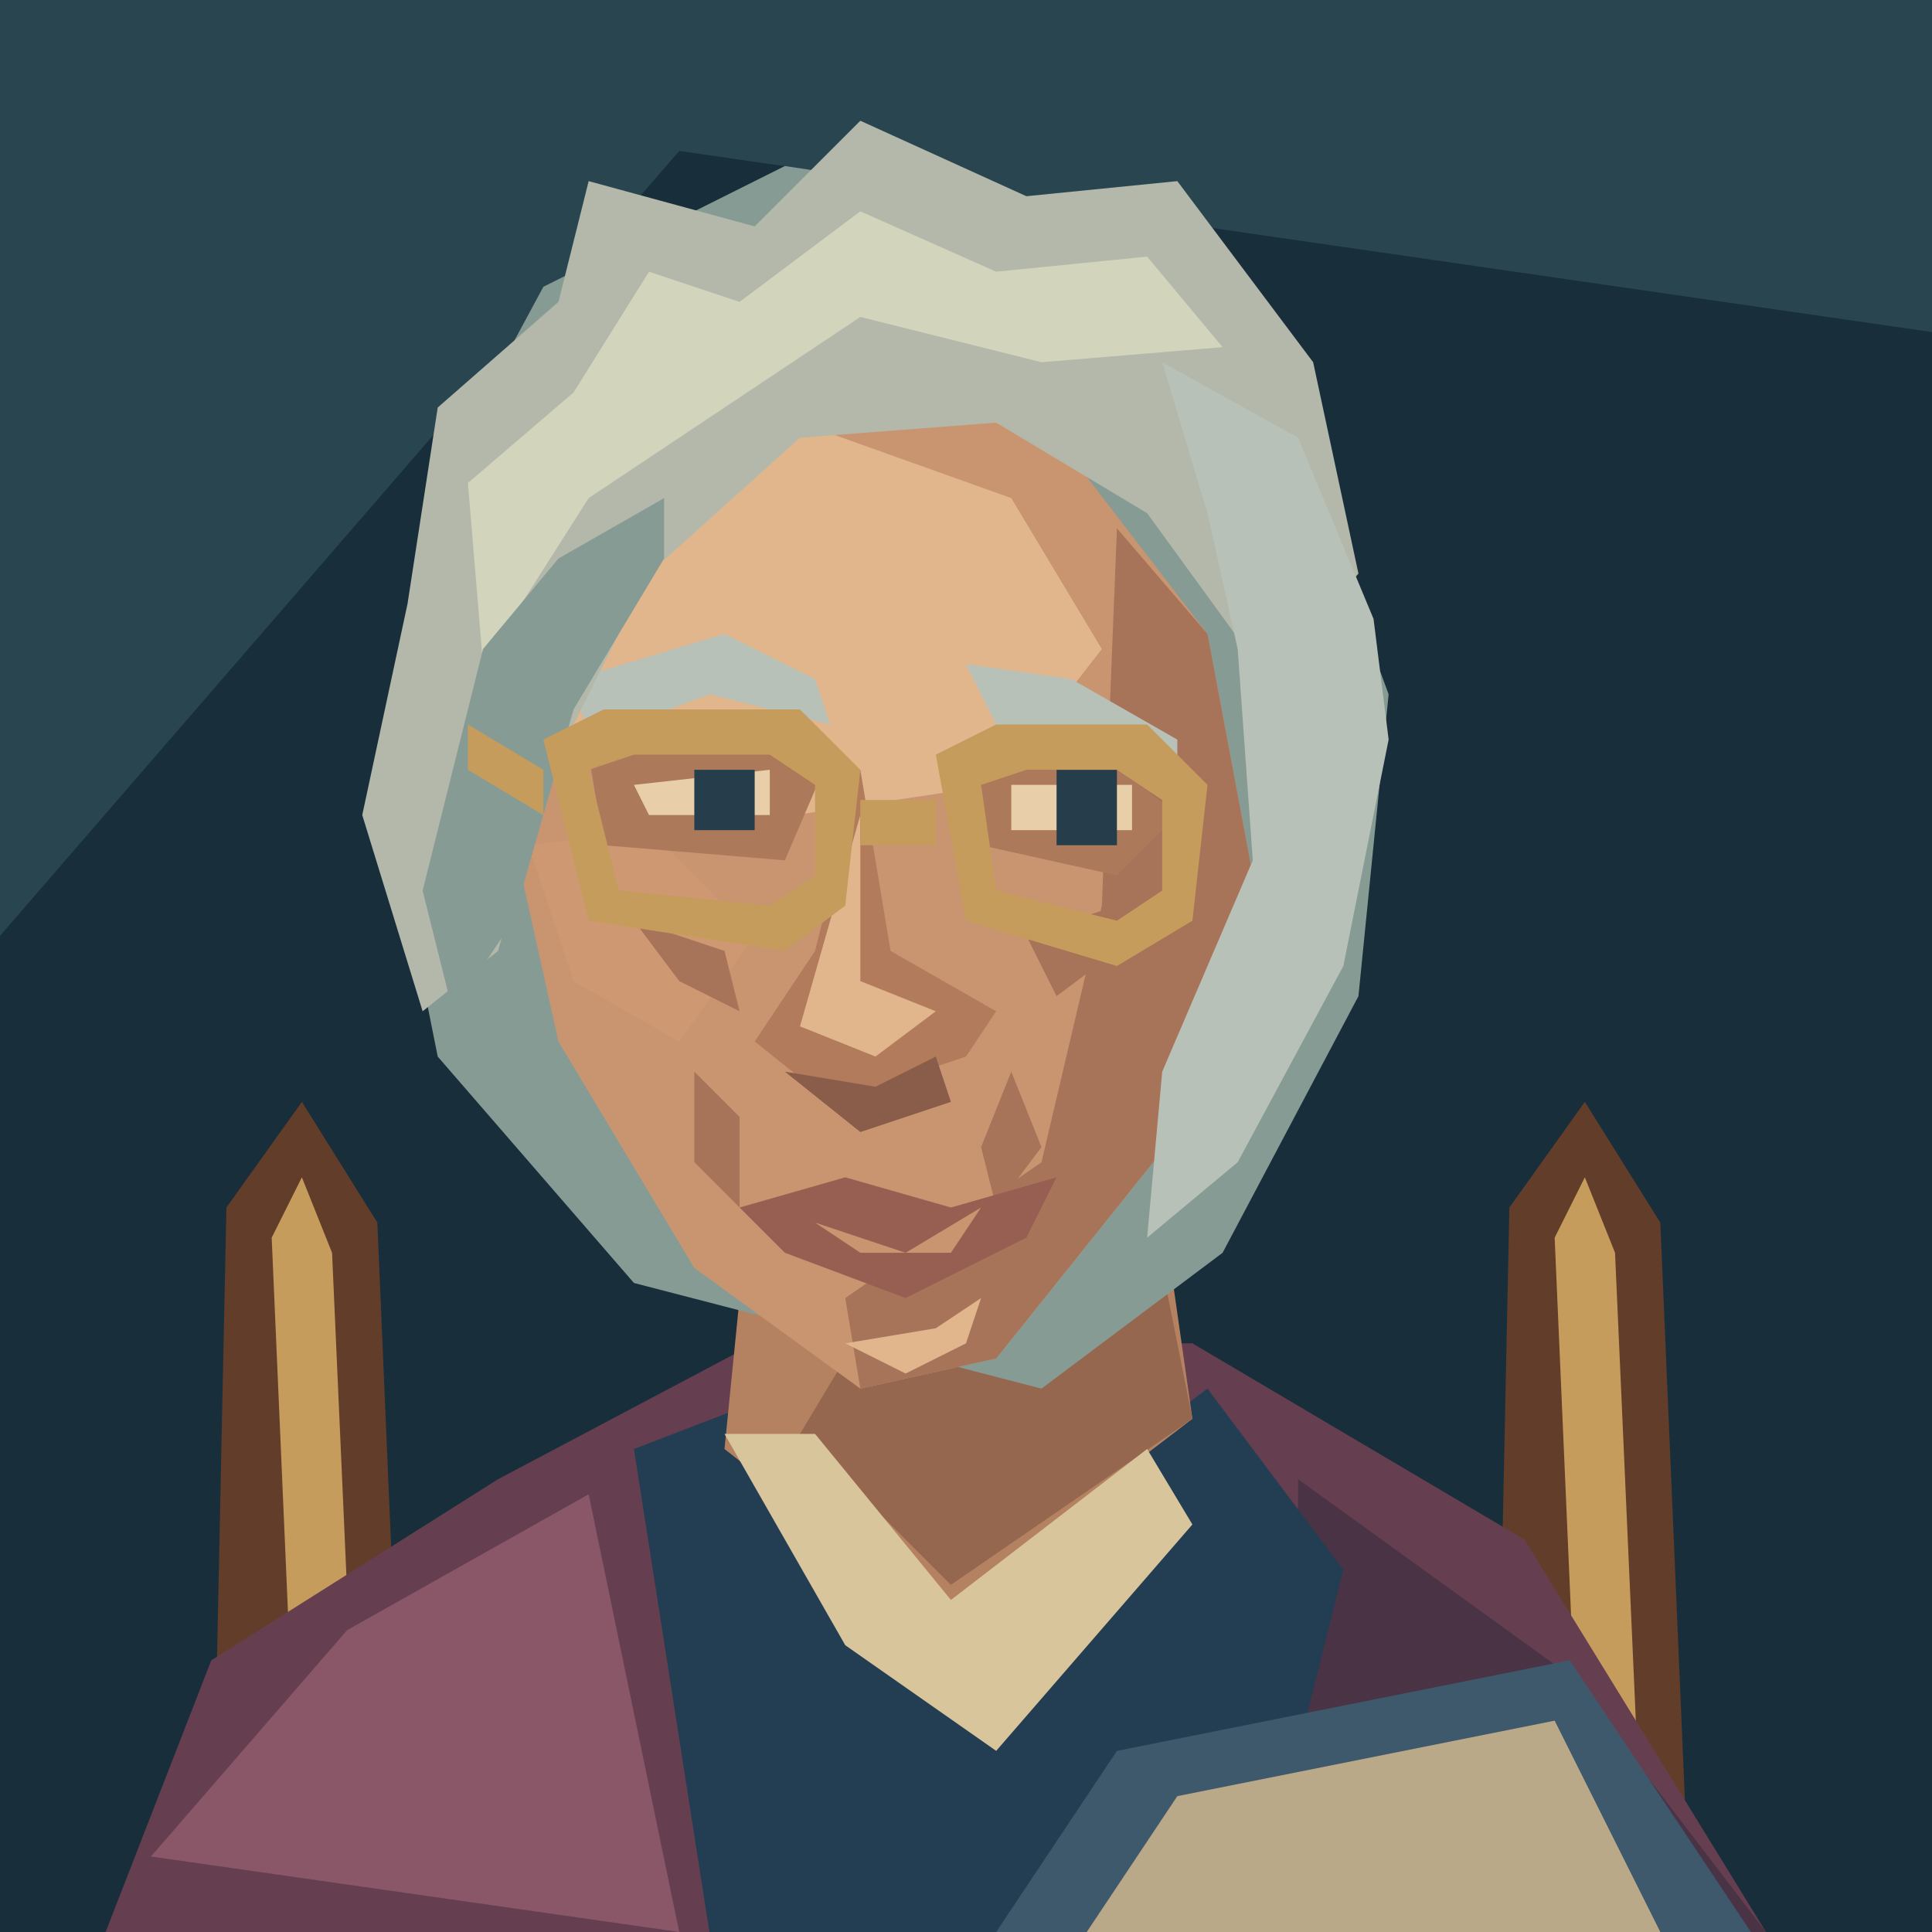
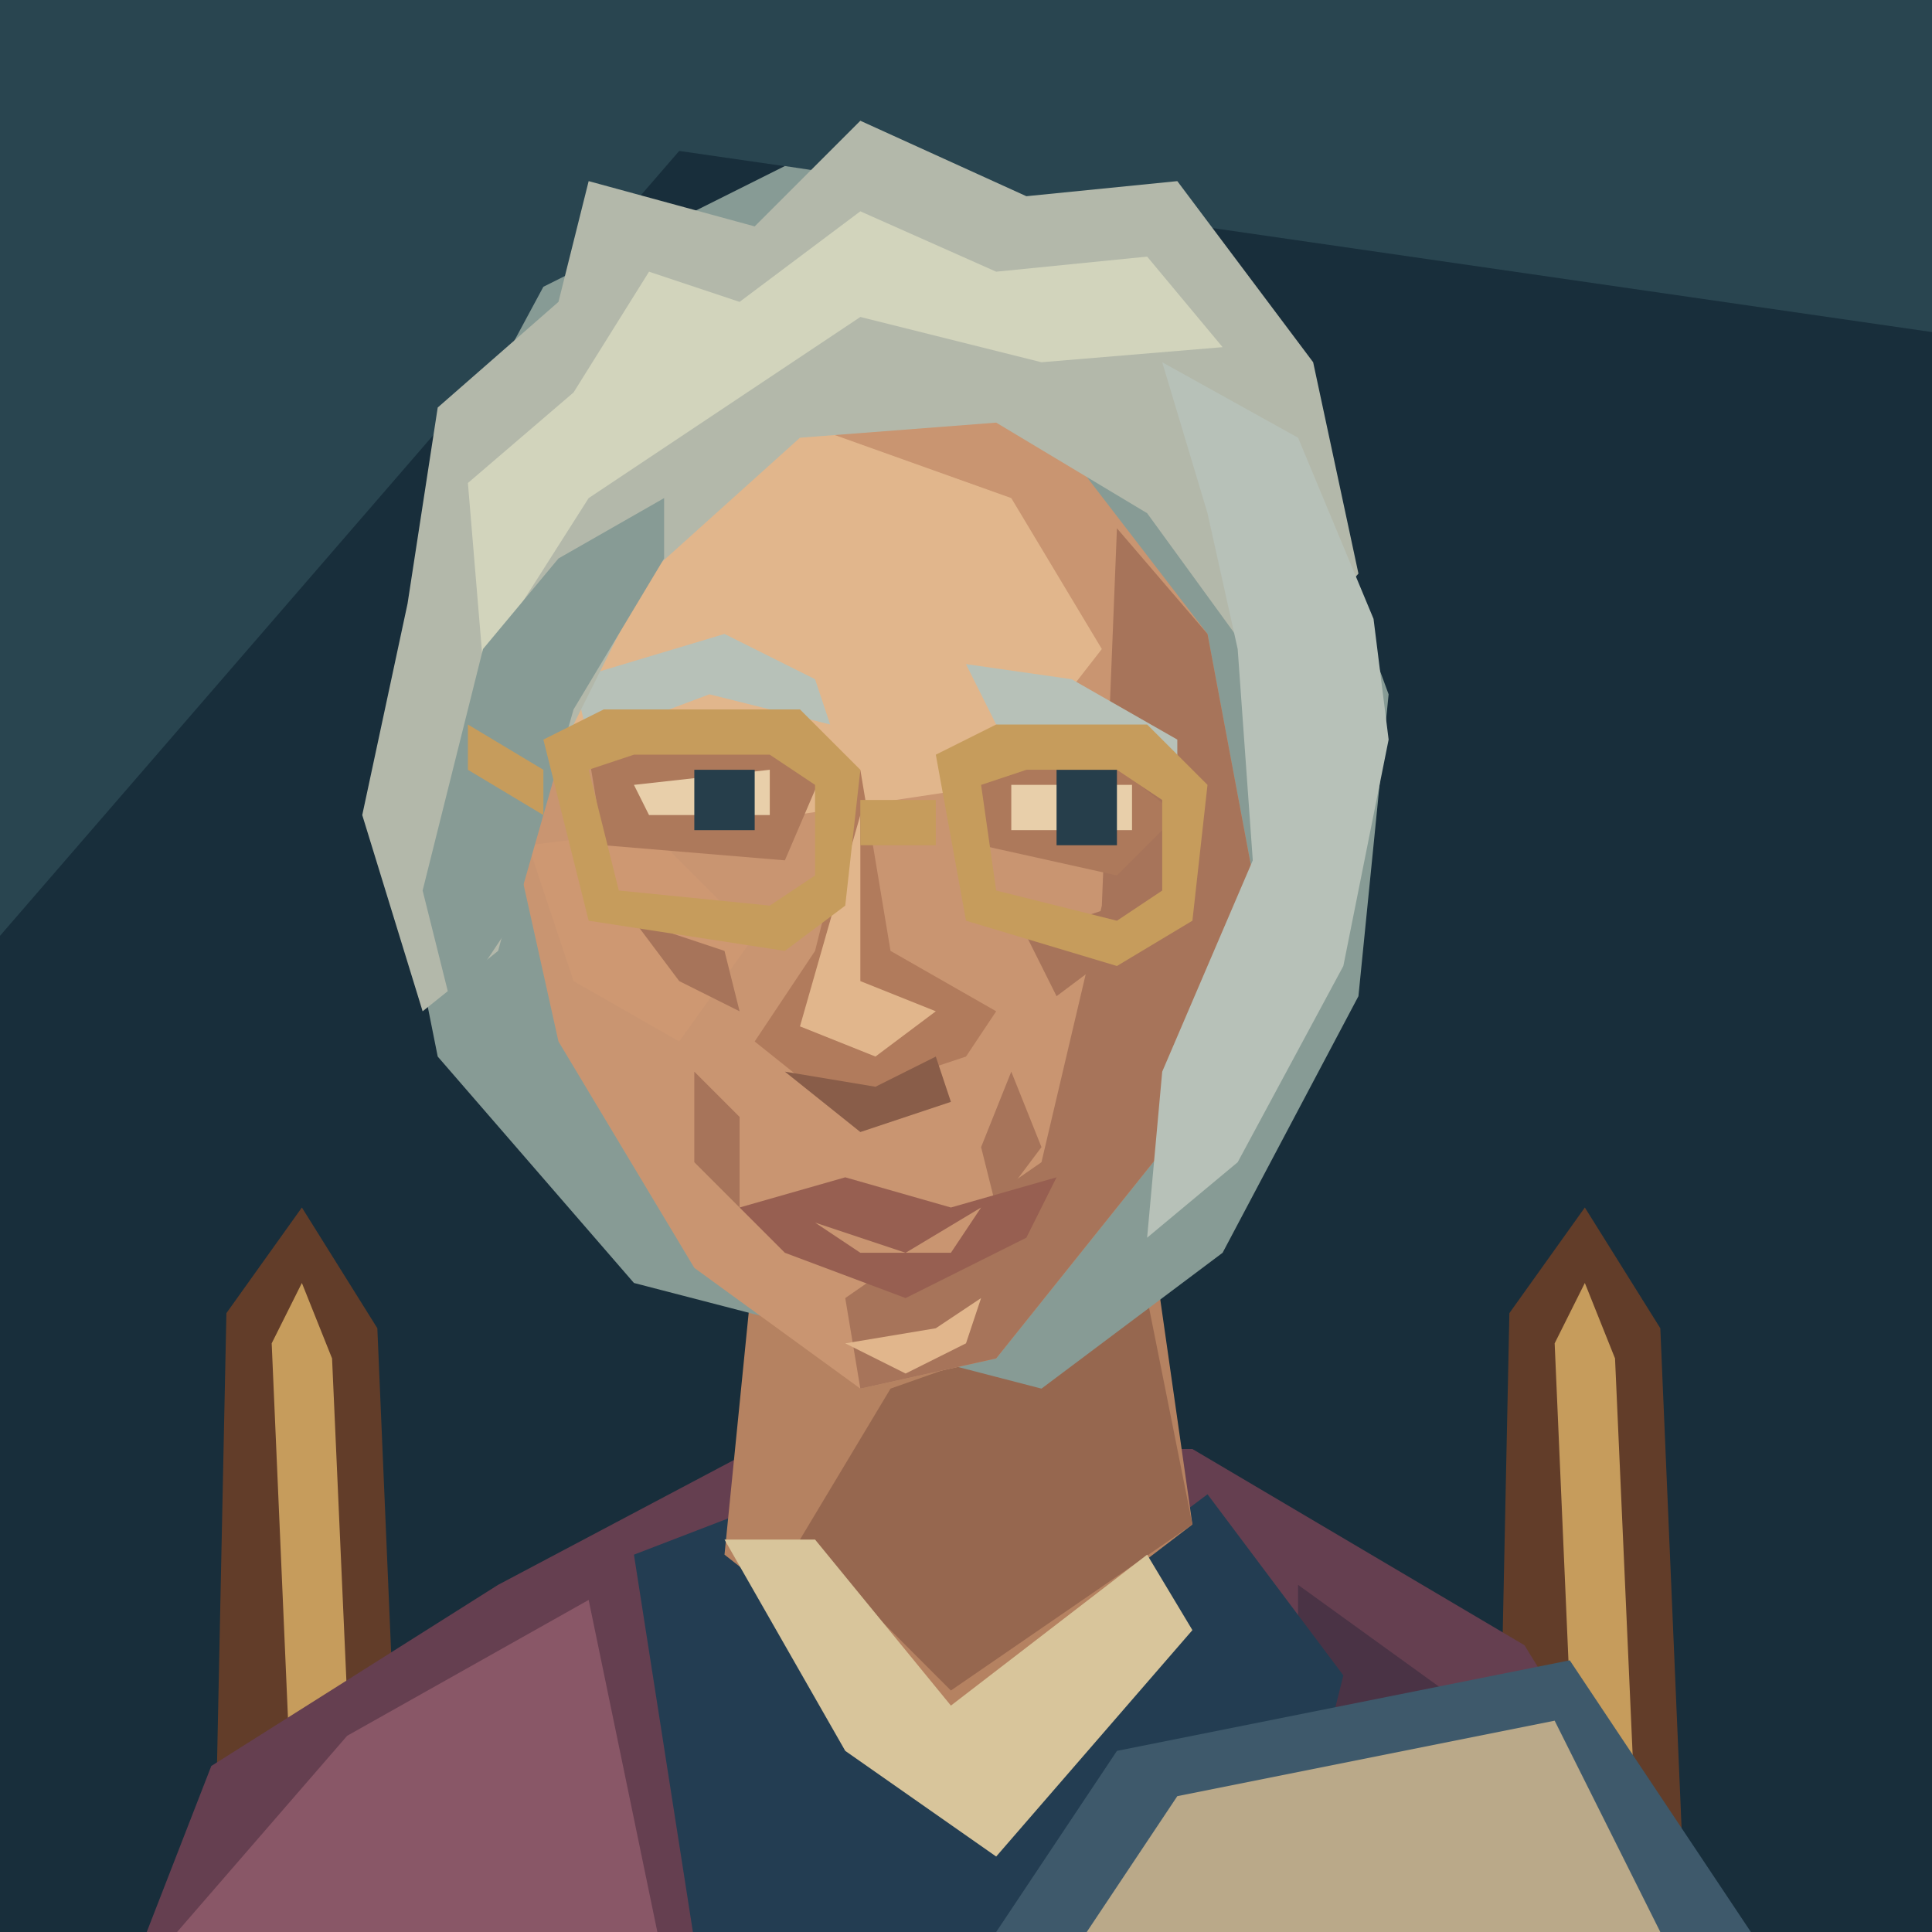
<svg xmlns="http://www.w3.org/2000/svg" width="128" height="128" viewBox="0 0 128 128">
  <path d="M0 0H128V128H0Z" fill="#182e3b" />
  <path d="M0 0H128V22L45 10L0 62Z" fill="#294550" />
-   <path d="M14 128L15 80 20 73 25 81 27 128Z M99 128L100 80 105 73 110 81 112 128Z" fill="#623d29" />
-   <path d="M18 82L20 78 22 83 24 128H20Z M103 82L105 78 107 83 109 128H105Z" fill="#c69c5c" />
-   <path d="M7 128L14 110 33 98 50 89H79L101 102 117 128Z" fill="#653f50" />
-   <path d="M10 123L23 108 39 99 45 128Z" fill="#895767" />
-   <path d="M86 98L104 111 117 128H86Z" fill="#4a3345" />
-   <path d="M42 96L55 91 64 104 80 92 89 104 83 128H47Z" fill="#233d52" />
-   <path d="M50 76L48 96 62 107 79 94 76 73Z" fill="#b58261" />
-   <path d="M59 85L76 79 79 94 63 105 53 95Z" fill="#96674f" />
-   <path d="M48 95L54 95 63 106 76 96 79 101 66 116 56 109Z" fill="#d8c59b" />
+   <g transform="translate(0 7)" data-part="shoulders-and-neck">
+     <path d="M14 128L15 80 20 73 25 81 27 128Z M99 128L100 80 105 73 110 81 112 128Z" fill="#623d29" />
+     <path d="M18 82L20 78 22 83 24 128H20Z M103 82L105 78 107 83 109 128H105Z" fill="#c69c5c" />
+     <path d="M7 128L14 110 33 98 50 89H79L101 102 117 128Z" fill="#653f50" />
+     <path d="M10 123L23 108 39 99 45 128Z" fill="#895767" />
+     <path d="M86 98L104 111 117 128H86Z" fill="#4a3345" />
+     <path d="M42 96L55 91 64 104 80 92 89 104 83 128H47Z" fill="#233d52" />
+     <path d="M50 76L48 96 62 107 79 94 76 73Z" fill="#b58261" />
+     <path d="M59 85L76 79 79 94 63 105 53 95Z" fill="#96674f" />
+     <path d="M48 95L54 95 63 106 76 96 79 101 66 116 56 109Z" fill="#d8c59b" />
+   </g>
  <path d="M29 32L36 19 52 11 72 14 85 27 92 46 90 66 81 83 69 92 42 85 29 70 25 50Z" fill="#879b95" />
  <path d="M40 32L54 24 70 29 80 42 83 58 78 75 66 90 57 92 46 84 37 69 33 51 33 42Z" fill="#c99571" />
  <path d="M41 34L53 28 67 33 73 43 66 52 46 55 35 47Z" fill="#e1b68c" />
  <path d="M74 35L80 42 83 58 78 75 66 90 57 92 56 86 69 77 73 60Z" fill="#a7745a" />
  <path d="M35 56L43 55 50 62 45 69 38 65Z" fill="#ce9872" />
  <path d="M39 50L49 47 55 50 52 57 40 56Z M64 49L73 50 78 54 74 58 65 56Z" fill="#ad795b" />
  <path d="M38 45L48 42 54 45 55 48 47 46 39 49Z M64 44L71 45 78 49 78 52 71 49 66 48Z" fill="#b7c1b8" />
  <path d="M42 52L51 51V54H43Z M67 52H75V55H67Z" fill="#e8cfaa" />
  <path d="M46 51H50V55H46Z M70 51H74V56H70Z" fill="#263e4b" />
  <path d="M57 51L54 63 50 69 55 73 64 70 66 67 59 63Z" fill="#b17b5c" />
  <path d="M57 54L57 65 62 67 58 70 53 68Z" fill="#e1b68c" />
  <path d="M52 71L58 72 62 70 63 73 57 75Z" fill="#895d49" />
  <path d="M42 61L48 63 49 67 45 65Z M68 62L74 60 74 63 70 66Z M46 71L49 74 49 80 46 77Z M67 71L65 76 66 80 69 76Z" fill="#a7745a" />
  <path d="M49 80L56 78 63 80 70 78 68 82 60 86 52 83Z" fill="#975f51" />
  <path d="M54 81L60 83 65 80 63 83H57Z" fill="#c99571" />
  <path d="M56 89L62 88 65 86 64 89 60 91Z" fill="#e1b68c" />
  <path d="M27 40L29 27 37 20 39 12 50 15 57 8 68 13 78 12 87 24 90 38 84 45 76 34 66 28 53 29 43 38 36 52 33 63 28 67 24 54Z" fill="#b3b8aa" />
  <path d="M31 32L38 26 43 18 49 20 57 14 66 18 76 17 81 23 69 24 57 21 48 27 39 33 32 44Z" fill="#d2d4bc" />
  <path d="M32 43L37 37 44 33 44 37 38 47 34 61 30 67 28 59Z" fill="#879b95" />
  <path d="M77 24L86 29 91 41 92 49 89 64 82 77 76 82 77 71 83 57 82 43 80 34Z" fill="#b7c1b8" />
  <path d="M36 49L40 47H53L57 51 56 60 52 63 39 61Z M39 51L41 59 51 60 54 58V52L51 50H42Z M62 50L66 48H76L80 52 79 61 74 64 64 61Z M65 52L66 59 74 61 77 59V53L74 51H68Z M57 53H62V56H57Z M31 48L36 51V54L31 51Z" fill="#c69c5c" />
  <path d="M74 116L104 110 116 128H66Z" fill="#3e596b" />
  <path d="M78 119L103 114 110 128H72Z" fill="#baa989" />
</svg>
